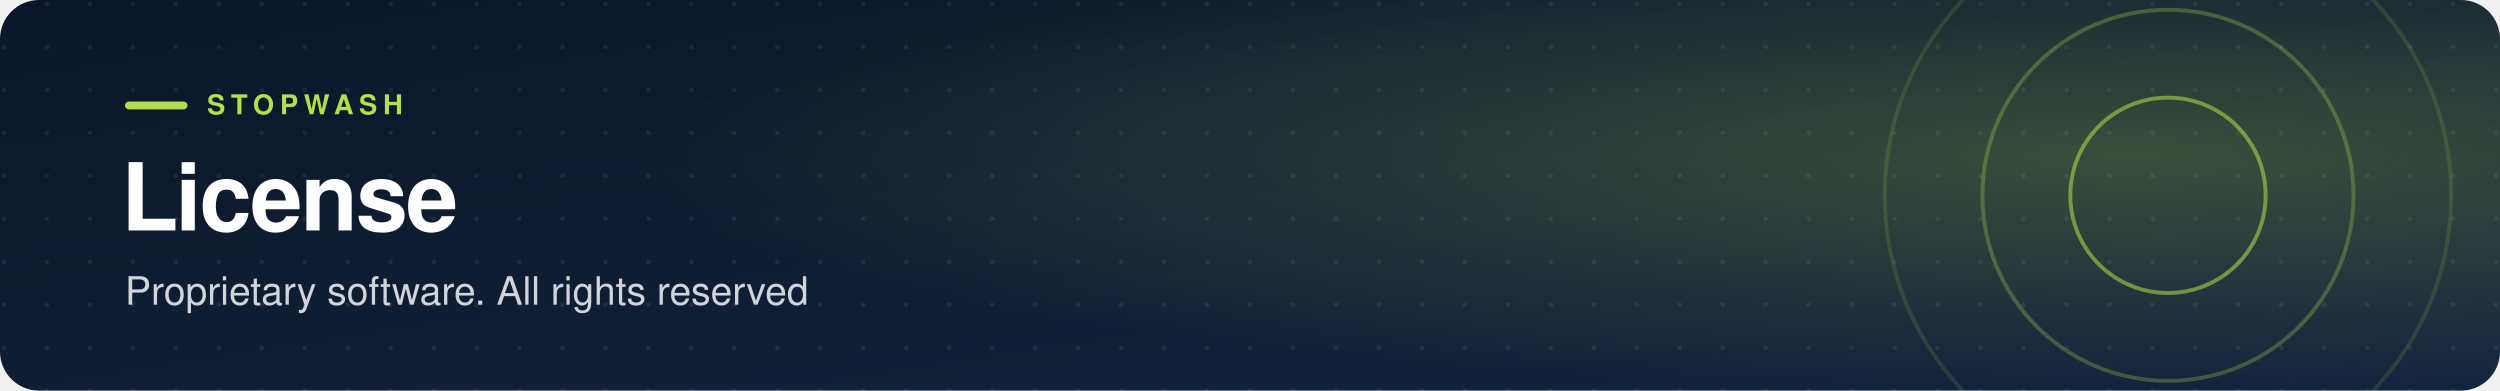
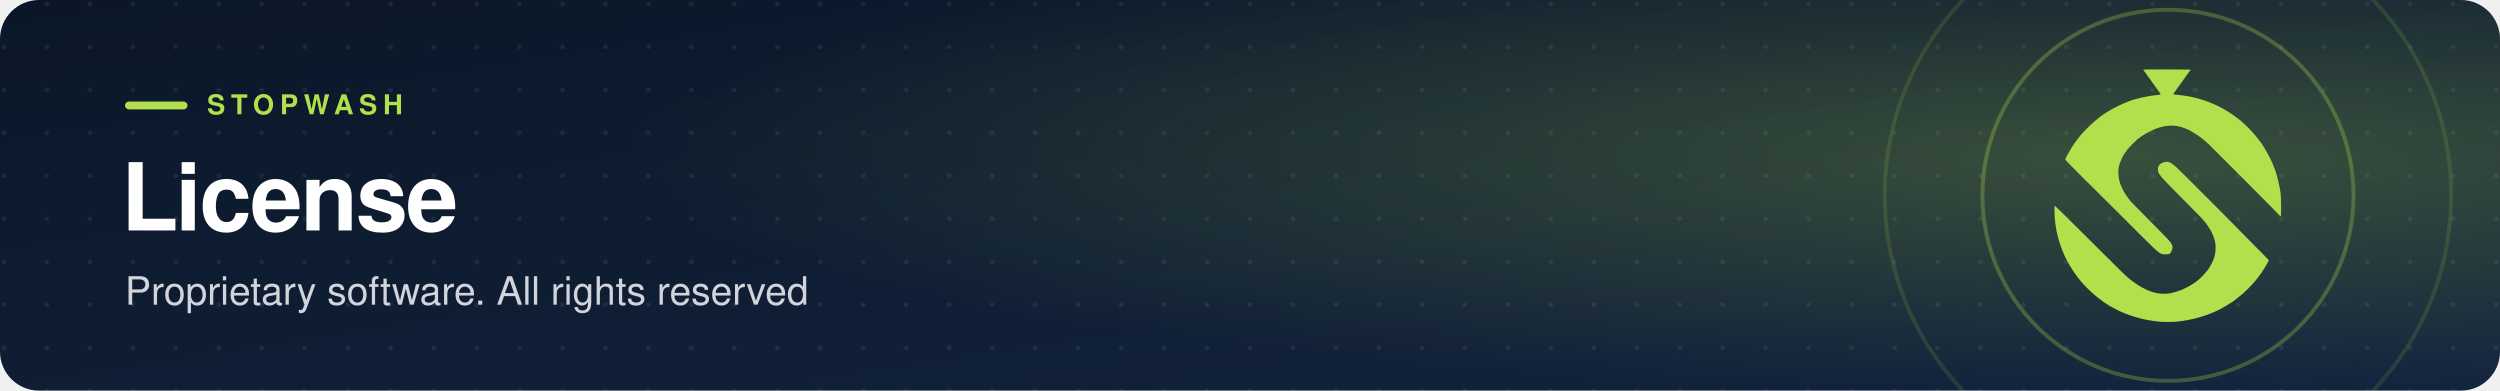
<svg xmlns="http://www.w3.org/2000/svg" width="1280" height="200" viewBox="0 0 1280 200" role="img" aria-label="STOPWASH: License">
  <defs>
    <linearGradient id="bg" x1="0" y1="0" x2="1" y2="1">
      <stop offset="0" stop-color="#0b1728" />
      <stop offset="1" stop-color="#13243f" />
    </linearGradient>
    <radialGradient id="glow" cx="0.85" cy="0.4" r="0.6">
      <stop offset="0" stop-color="#b2e04c" stop-opacity="0.25" />
      <stop offset="1" stop-color="#b2e04c" stop-opacity="0" />
    </radialGradient>
    <pattern id="dots" width="22" height="22" patternUnits="userSpaceOnUse">
      <circle cx="2" cy="2" r="1.2" fill="#ffffff" fill-opacity="0.07" />
    </pattern>
    <clipPath id="frame">
      <rect width="1280" height="200" rx="20" />
    </clipPath>
  </defs>
  <g clip-path="url(#frame)">
    <rect width="1280" height="200" fill="url(#bg)" />
    <rect width="1280" height="200" fill="url(#dots)" />
    <rect width="1280" height="200" fill="url(#glow)" />
    <g fill="none" stroke="#b2e04c">
-       <circle cx="1110" cy="100" r="50" stroke-opacity="0.55" stroke-width="2" />
      <circle cx="1110" cy="100" r="95" stroke-opacity="0.28" stroke-width="2" />
      <circle cx="1110" cy="100" r="145" stroke-opacity="0.13" stroke-width="2" />
    </g>
+     <path id="stopwash-mark" fill="#b2e04c" fill-rule="evenodd" transform="translate(1051.2 35.0) scale(0.13684)" d="M398.5 947.9C393 947.5 384.2 946.5 379 945.6C373.8 944.7 365 943.3 359.5 942.5C313.7 935.2 261.6 917.1 222.6 894.8C218.7 892.6 214.1 889.9 212.3 888.9C180.5 870.7 140.5 837.8 113.5 807.6C109.1 802.7 104.8 797.9 104 797C100.5 793.4 82 769.1 82 768.1C82 767.6 81.7 767 81.2 766.8C79.7 766.2 64.3 741.6 54.8 724.5C24 669.4 5 596.6 5 534C5 522.4 5.4 513.9 6 513.5C6.5 513.2 65.5 571.4 137.2 642.8C265.7 771 274.2 779.2 291 792.1C348.2 836.1 397.2 851.2 446 839.8C453.6 838.1 475.5 831.1 478.6 829.5C480.2 828.7 481.9 828 482.3 828C483.7 828 507 816.1 515.6 811C540.1 796.5 554 784.1 578.1 755.2C579.1 753.9 580 752.7 580 752.5C580 752.3 582.1 749.1 584.6 745.3C589.8 737.6 600 717.4 600 714.8C600 713.9 600.4 712.9 600.9 712.5C601.4 712.2 602.1 710.5 602.5 708.7C602.9 707 603.7 703.7 604.5 701.5C607.8 691.4 609 667.5 606.9 653.8C603.9 634.6 594.2 612 579.6 590.5C577.4 587.2 575.2 584.4 574.8 584.2C574.4 584 574 583.2 574 582.5C574 581.8 573.6 581 573.1 580.8C572.6 580.6 569.6 577.1 566.4 573.1C558.8 563.3 553.1 557.4 505 509C396.9 400.4 393 395.9 392.2 379.4C391.4 365.2 398.2 356.5 413.5 351.8C430.5 346.6 437.7 349.4 461.6 370.4C471.3 378.9 681.3 588.9 685.7 594.5C687.4 596.7 715.2 624.8 747.4 657C779.7 689.2 806.3 716.3 806.6 717.3C806.9 718.3 806.1 720.9 804.7 723.3C803.4 725.6 800.6 730.6 798.5 734.5C796.5 738.4 792.2 745.3 789.1 750C786 754.7 783.3 759 783 759.5C782.5 760.6 779 765.9 777.8 767.5C761.2 789.4 756.1 795.9 754 798C752.6 799.4 749.3 803.1 746.6 806.3C739.5 814.8 721.6 832.5 708.7 843.8C697.5 853.6 668.7 876 667.2 876C666.8 876 665.5 876.7 664.5 877.5C662 879.4 650.7 886.6 646 889.3C644.1 890.4 640.2 892.6 637.5 894.2C589.6 922.1 520 943.1 458.5 948C444.7 949.1 413.1 949.1 398.5 947.9ZM405.9 694.2C392.1 688.6 386.8 683.6 253 549.5C191.7 488 140 436.6 138.1 435.2C134.7 432.6 126.9 424.8 74.7 372.1C48.7 345.9 45 341.7 45.6 339.8C47.5 333.7 66.1 300.8 76.3 285.5C81.9 277.2 100.4 252.7 104 249C104.8 248.1 109.5 242.9 114.5 237.4C139.7 209.6 172.2 181.8 199.4 165.1C203 162.8 209 159.1 212.8 156.8C226.8 148.1 263.2 130.7 279 125C280.9 124.4 283.4 123.4 284.5 122.9C306 113.6 358.3 102.2 393.5 99.2C402.8 98.4 403.6 97.3 399.3 91.8C397.8 89.8 395.8 87.2 395 86C394.2 84.8 392.9 83.2 392.2 82.4C391.6 81.7 391 80.9 391 80.6C391 80.3 388.9 77.2 386.2 73.7C383.6 70.2 377.7 61.8 373 55.1C368.3 48.4 363.8 42 363 41C362.2 40 360.8 38.2 360 37C359.2 35.8 357.1 32.9 355.4 30.6C353.8 28.4 349.4 22.1 345.6 16.8C341.9 11.4 338.5 7 338 7C337.4 7 337 6.3 337 5.5C337 4.2 347.5 4 425.3 4C473.9 4 514 4.3 514.3 4.6C514.7 5 513.8 6.7 512.4 8.4C511 10.1 507.4 14.9 504.4 19C501.5 23.1 498.6 27 498 27.7C497.5 28.4 497 29.1 497 29.4C497 29.7 494.9 32.8 492.2 36.3C489.6 39.8 485.2 45.9 482.5 49.9C477.6 57 467.9 70.5 466.2 72.5C465.8 73 462.3 77.9 458.5 83.3C454.6 88.8 451.1 93.8 450.5 94.6C448.7 97.1 451.2 97.9 464.5 99C486.5 100.9 515.9 105.8 534.5 110.7C548.7 114.4 571.8 121.7 579.6 124.8C602.4 134.1 609.1 137 620 142.6C639.3 152.4 646.6 156.6 667 169.9C672.4 173.4 701 194.7 702 196C702.3 196.3 706.5 200.2 711.5 204.6C724.9 216.4 736.7 228.3 752.8 246.4C760.9 255.6 782.5 284.2 786.5 291.2C787 292.1 790.8 298.3 794.8 305C801 315.2 818 347.7 818 349.3C818 349.6 819.4 352.8 821 356.3C822.6 359.9 824 363.1 824 363.5C824 363.9 824.7 365.6 825.4 367.3C835.4 388.9 847.8 438.3 851.5 470.5C853.2 485.7 853.6 550.5 852 553C851.2 554.2 849.5 553 843.1 546.5C838.7 542.1 834.8 537.7 834.3 536.8C833.5 535.1 596.2 297.1 582.4 284.1C578.5 280.5 573.2 275.7 570.5 273.5C567.9 271.3 565.2 269.1 564.6 268.5C549 255 525.8 239.5 507.8 230.6C465.3 209.8 427.4 208.8 380.5 227.3C360.9 235.1 330.2 253 315 265.6C309.4 270.3 283.7 296.1 280 300.9C275.1 307 262 326.2 262 327.1C262 327.6 260.7 330.1 259.2 332.7C256.7 337 251.4 350 247.9 360.5C241.8 379.1 243.1 408.8 251.2 432C254.4 441.3 264.6 462.6 267 465C267.3 465.3 268.1 466.6 268.9 468C271.2 472.2 284.8 491.3 287.8 494.6C289.4 496.3 291.7 499 292.9 500.6C294.1 502.2 324 532.5 359.4 568C394.7 603.5 425.8 635.2 428.6 638.4C431.3 641.7 434.5 645.5 435.7 646.8C442.2 653.8 447 663.6 447 669.4C447 676.4 440.6 690.5 436.1 693.7C432.3 696.3 411.9 696.6 405.9 694.2Z" />
    <rect x="64" y="52" width="32" height="4" rx="2" fill="#b2e04c" />
    <text x="106" y="58.5" font-family="'Segoe UI', 'Helvetica Neue', Helvetica, Arial, sans-serif" font-size="14" font-weight="700" letter-spacing="3" fill="#b2e04c">STOPWASH</text>
    <text x="62" y="118" font-family="'Segoe UI', 'Helvetica Neue', Helvetica, Arial, sans-serif" font-size="48" font-weight="800" letter-spacing="-1" fill="#ffffff">License</text>
    <text x="64" y="156" font-family="'Segoe UI', 'Helvetica Neue', Helvetica, Arial, sans-serif" font-size="20" fill="#d1d5db">Proprietary software. All rights reserved</text>
  </g>
</svg>
